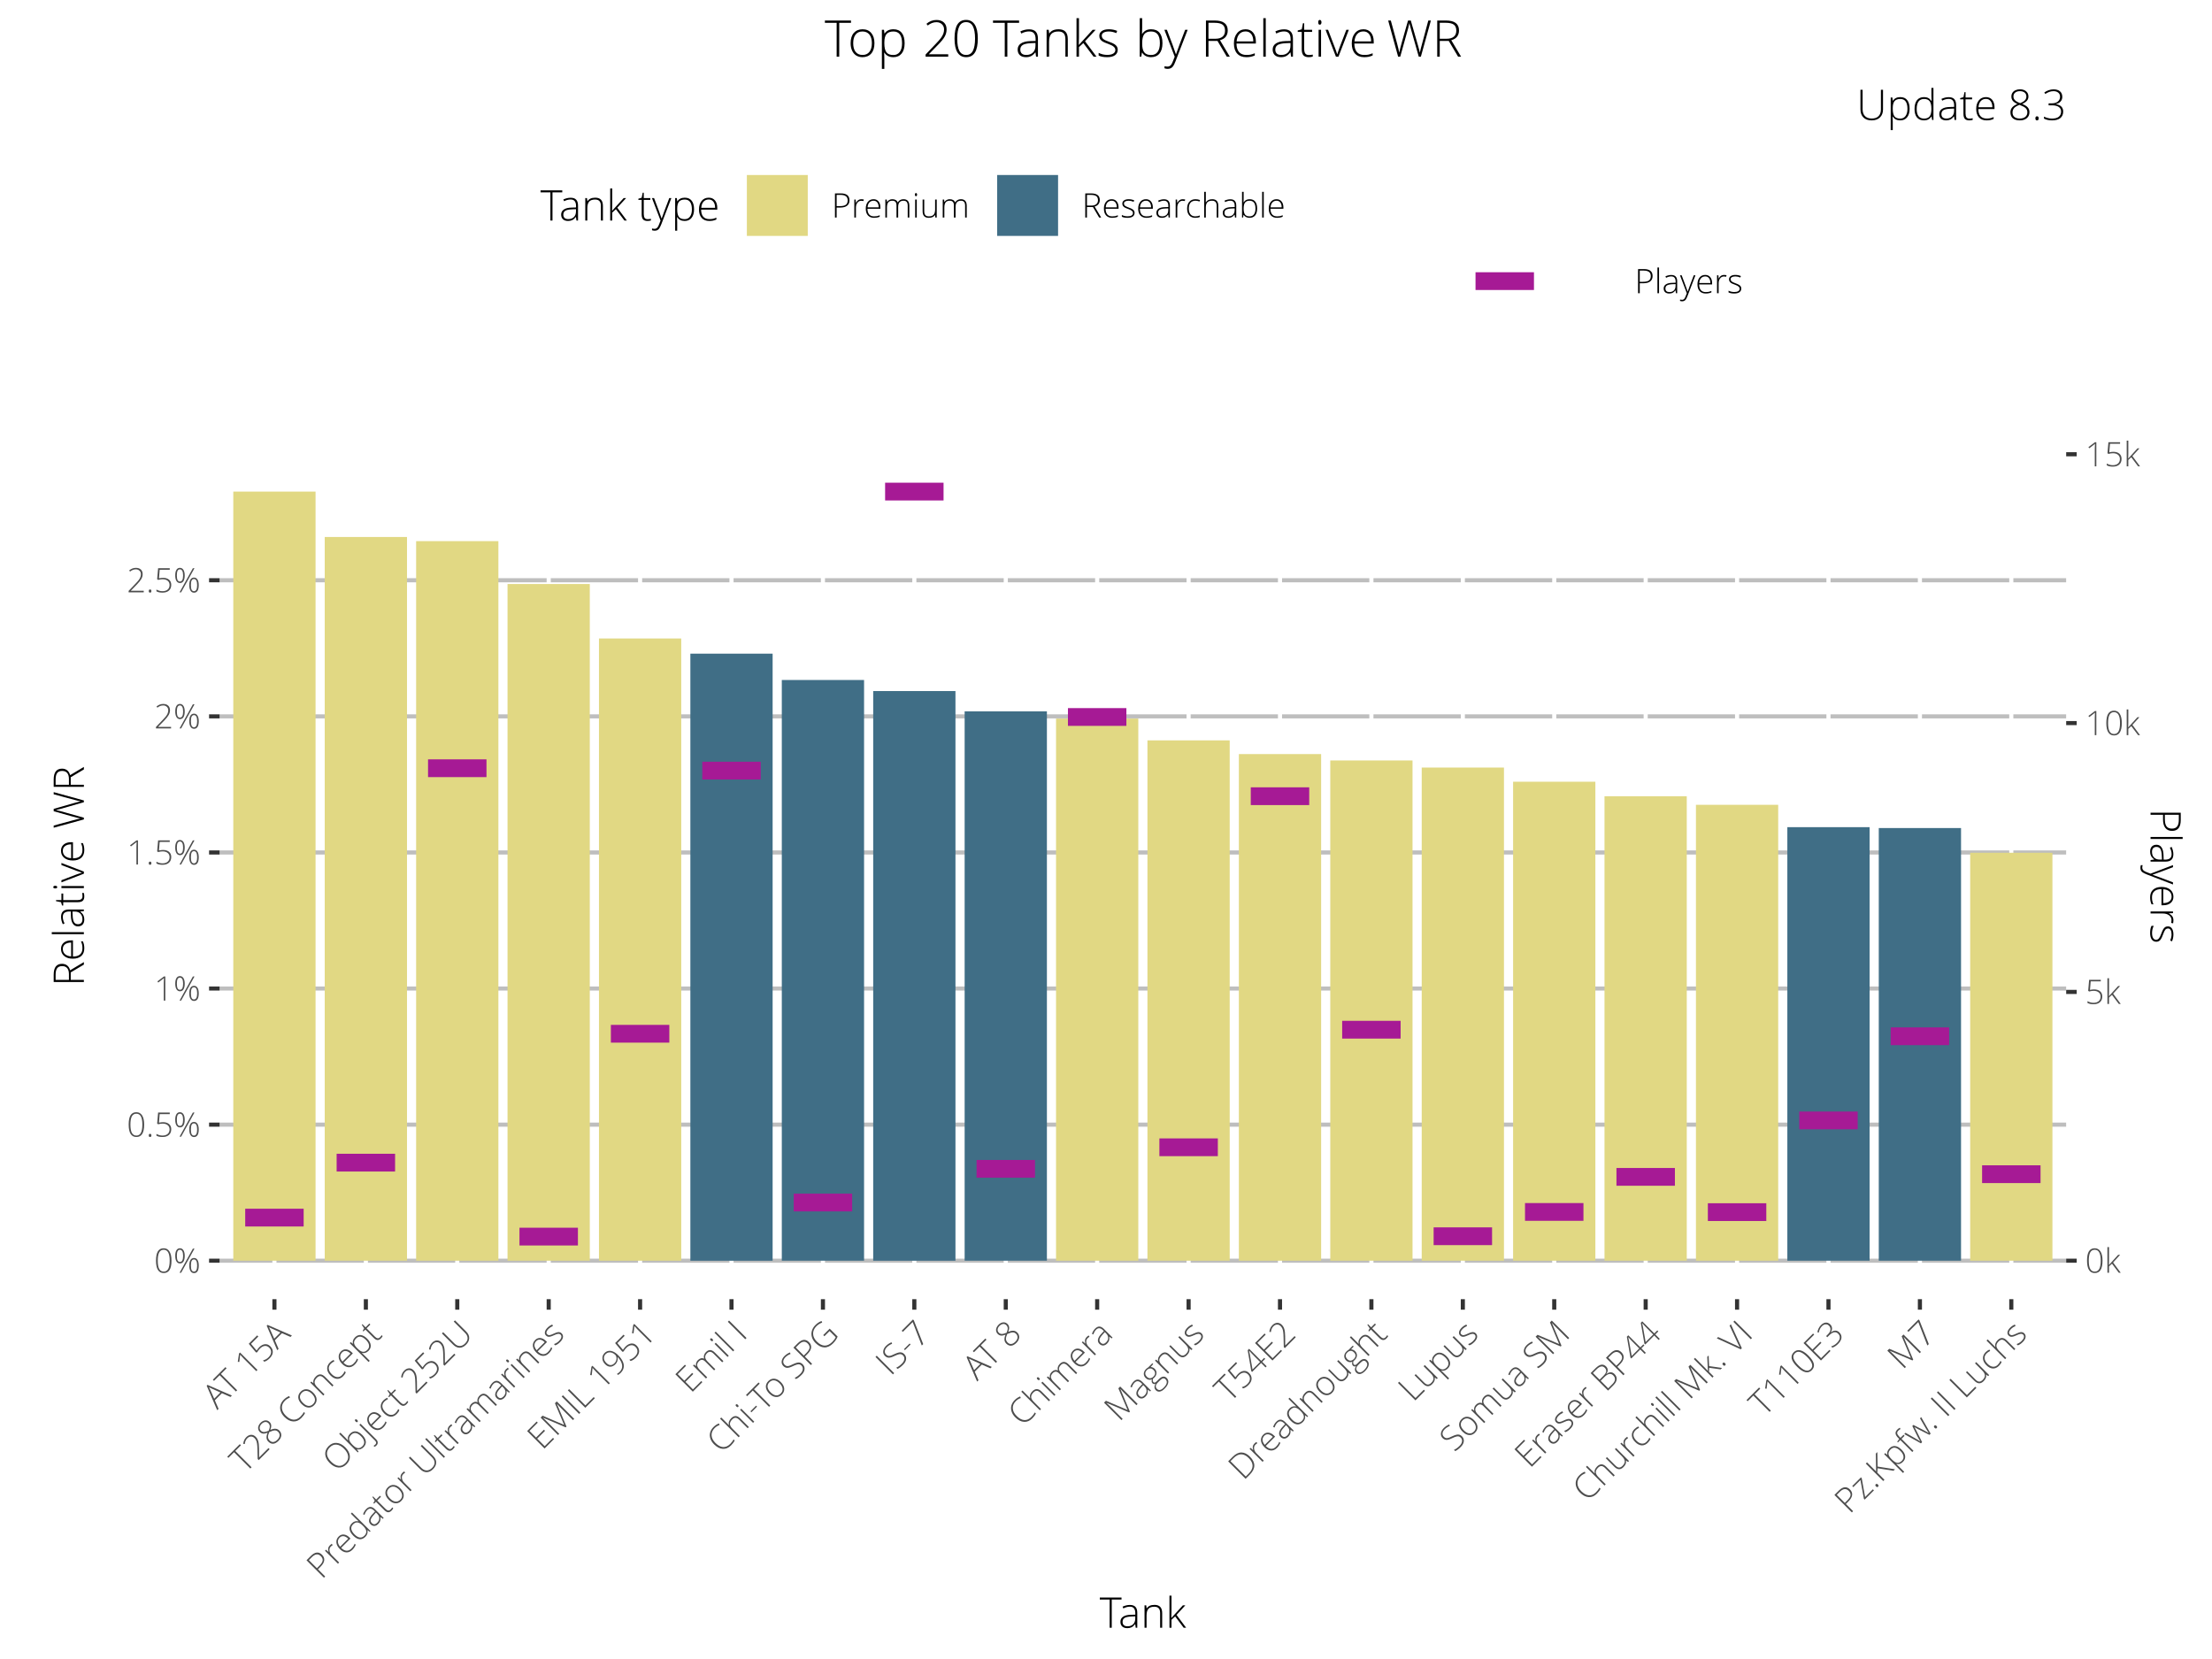
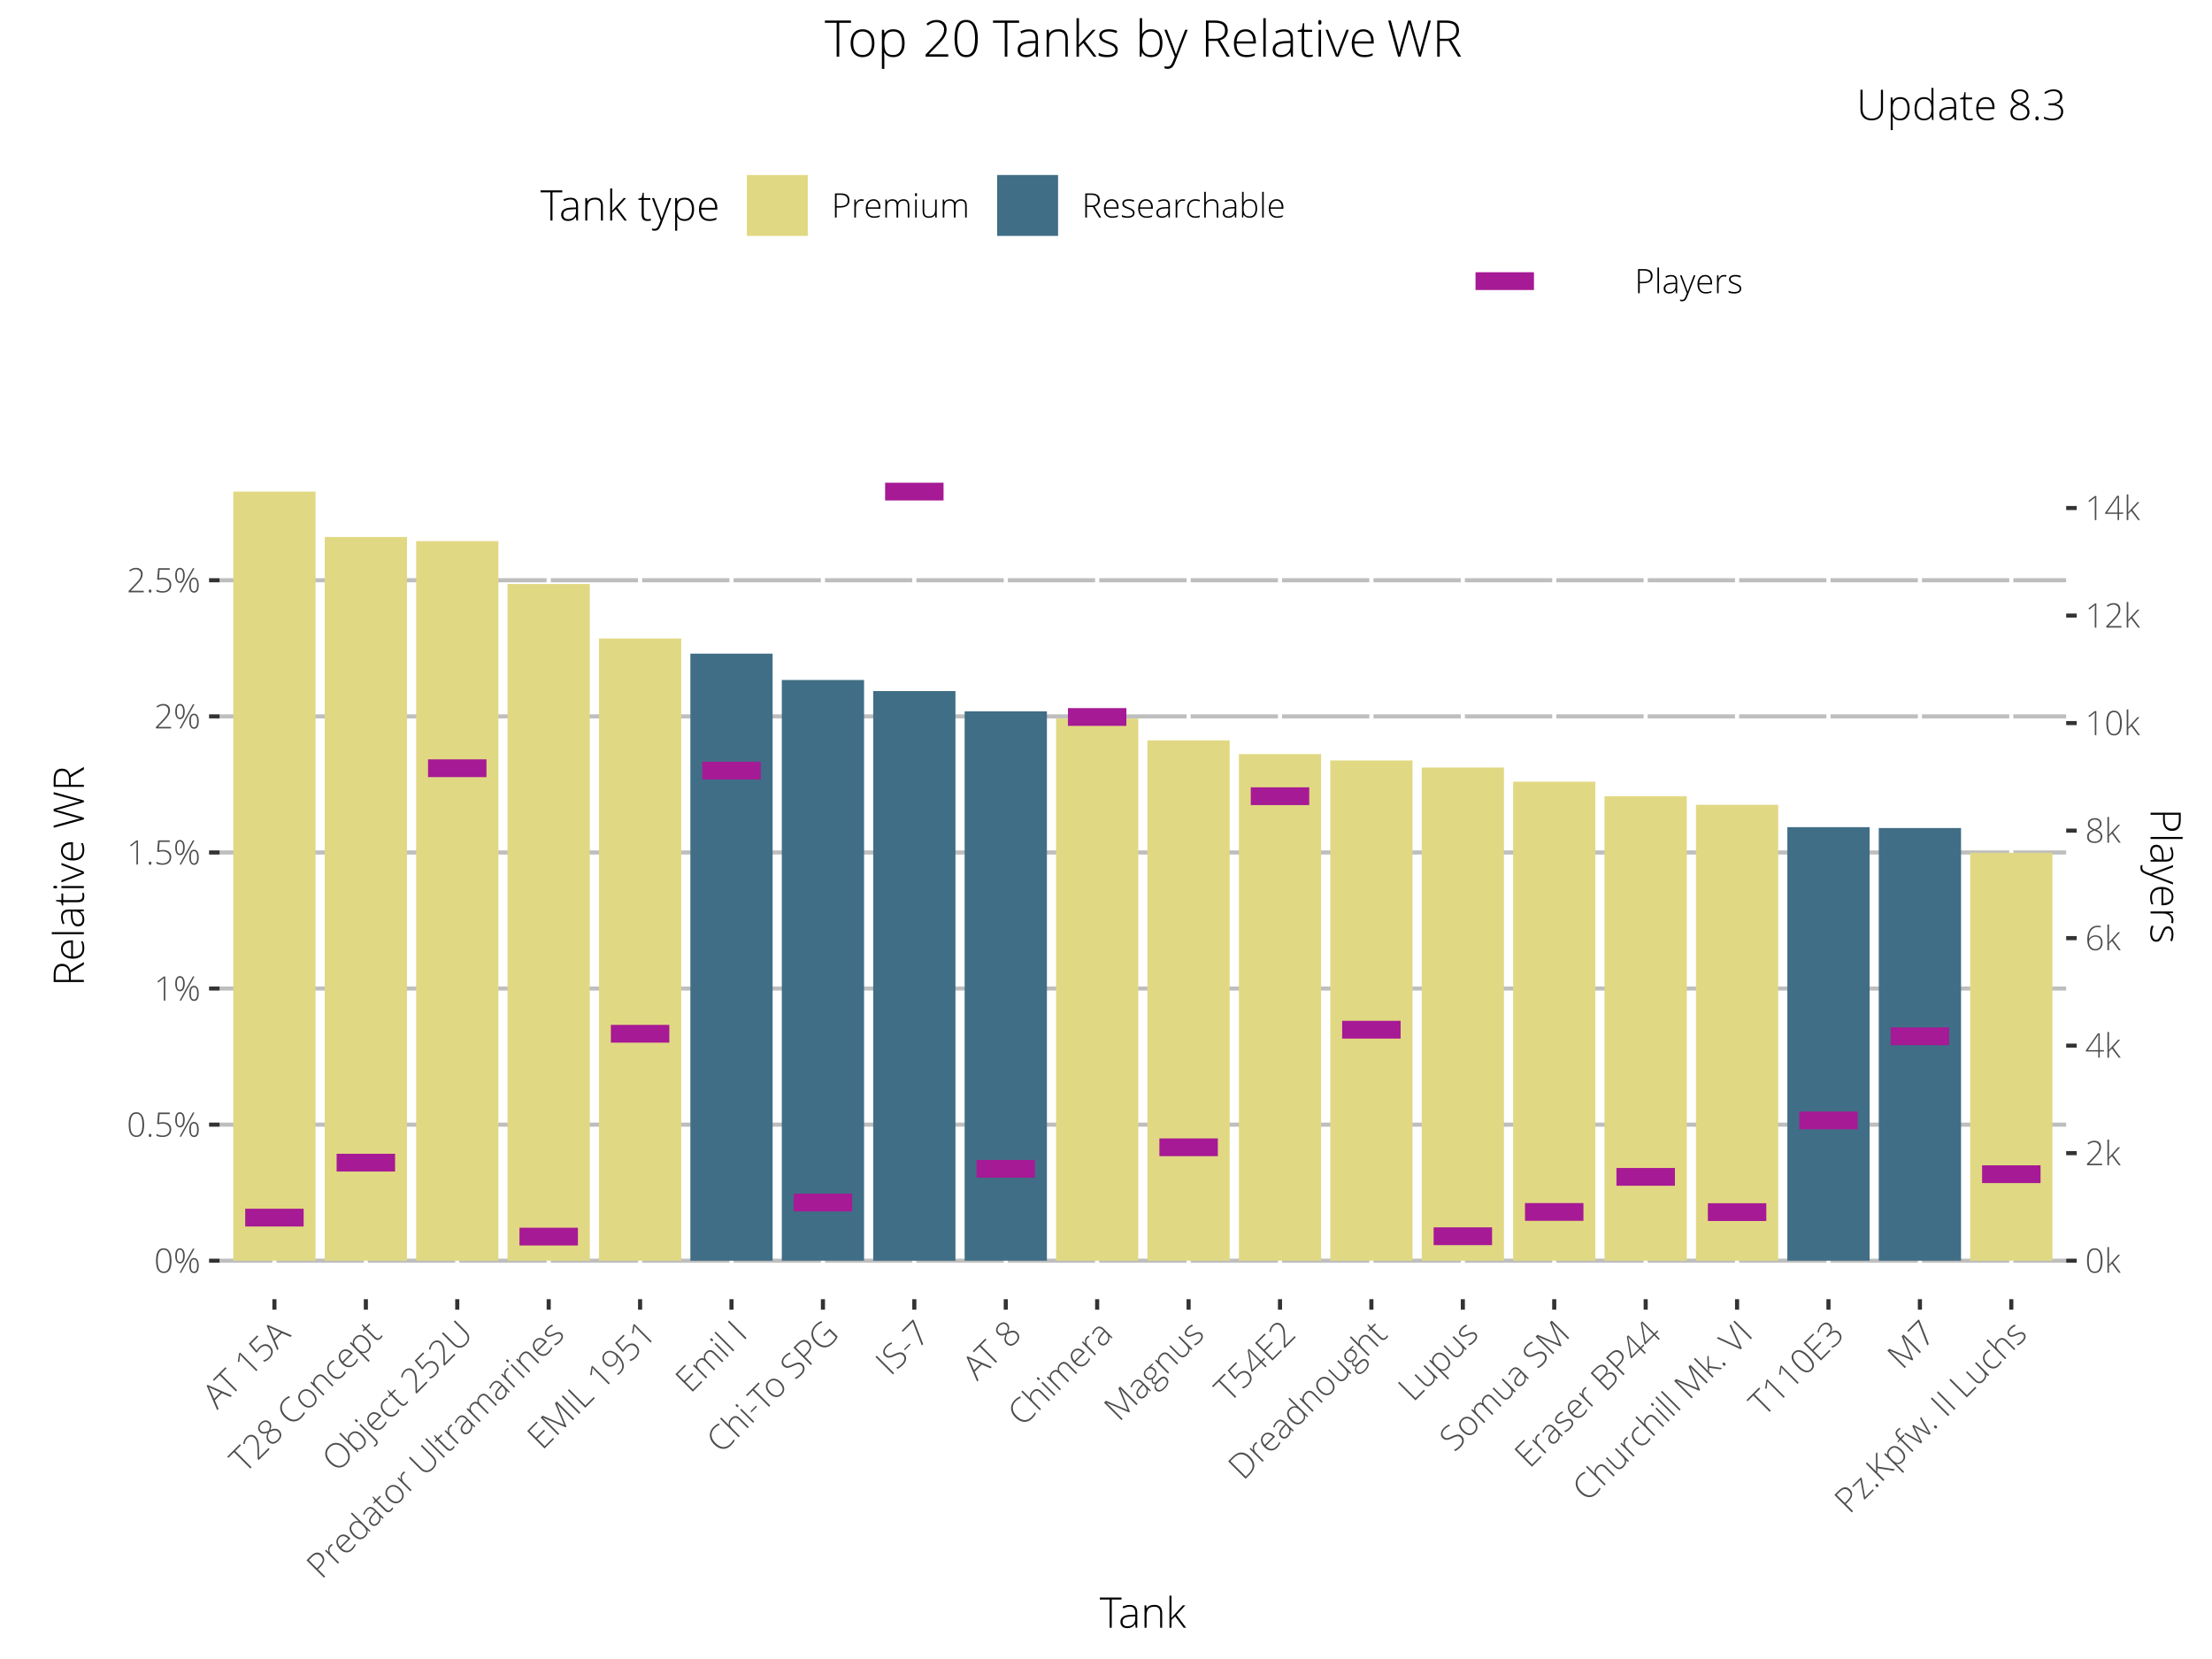
<svg xmlns="http://www.w3.org/2000/svg" class="svglite" width="576.00pt" height="432.00pt" viewBox="0 0 576.00 432.00">
  <defs>
    <style type="text/css">
    .svglite line, .svglite polyline, .svglite polygon, .svglite path, .svglite rect, .svglite circle {
      fill: none;
      stroke: #000000;
      stroke-linecap: round;
      stroke-linejoin: round;
      stroke-miterlimit: 10.00;
    }
    .svglite text {
      white-space: pre;
    }
  </style>
  </defs>
  <rect width="100%" height="100%" style="stroke: none; fill: #FFFFFF;" />
  <defs>
    <clipPath id="cpMC4wMHw1NzYuMDB8MC4wMHw0MzIuMDA=">
      <rect x="0.00" y="0.00" width="576.00" height="432.00" />
    </clipPath>
  </defs>
  <g clip-path="url(#cpMC4wMHw1NzYuMDB8MC4wMHw0MzIuMDA=)">
    <rect x="0.00" y="0" width="576.00" height="432.00" style="stroke-width: 1.07; stroke: #FFFFFF; fill: #FFFFFF;" />
  </g>
  <defs>
    <clipPath id="cpNTcuMTh8NTM4LjAzfDExNy45OXwzMzguMzA=">
      <rect x="57.18" y="117.99" width="480.84" height="220.30" />
    </clipPath>
  </defs>
  <g clip-path="url(#cpNTcuMTh8NTM4LjAzfDExNy45OXwzMzguMzA=)">
    <rect x="57.18" y="117.99" width="480.84" height="220.30" style="stroke-width: 1.07; stroke: none;" />
    <polyline points="57.18,310.56 538.03,310.56 " style="stroke-width: 0.53; stroke: #FFFFFF; stroke-linecap: butt;" />
    <polyline points="57.18,275.13 538.03,275.13 " style="stroke-width: 0.53; stroke: #FFFFFF; stroke-linecap: butt;" />
    <polyline points="57.18,239.69 538.03,239.69 " style="stroke-width: 0.53; stroke: #FFFFFF; stroke-linecap: butt;" />
    <polyline points="57.18,204.26 538.03,204.26 " style="stroke-width: 0.53; stroke: #FFFFFF; stroke-linecap: butt;" />
    <polyline points="57.18,168.82 538.03,168.82 " style="stroke-width: 0.53; stroke: #FFFFFF; stroke-linecap: butt;" />
    <polyline points="57.18,133.39 538.03,133.39 " style="stroke-width: 0.53; stroke: #FFFFFF; stroke-linecap: butt;" />
    <polyline points="57.18,328.28 538.03,328.28 " style="stroke-width: 1.07; stroke: #BEBEBE; stroke-linecap: butt;" />
    <polyline points="57.18,292.85 538.03,292.85 " style="stroke-width: 1.07; stroke: #BEBEBE; stroke-linecap: butt;" />
    <polyline points="57.18,257.41 538.03,257.41 " style="stroke-width: 1.07; stroke: #BEBEBE; stroke-linecap: butt;" />
    <polyline points="57.18,221.98 538.03,221.98 " style="stroke-width: 1.07; stroke: #BEBEBE; stroke-linecap: butt;" />
    <polyline points="57.18,186.54 538.03,186.54 " style="stroke-width: 1.07; stroke: #BEBEBE; stroke-linecap: butt;" />
    <polyline points="57.18,151.10 538.03,151.10 " style="stroke-width: 1.07; stroke: #BEBEBE; stroke-linecap: butt;" />
    <polyline points="71.46,338.30 71.46,117.99 " style="stroke-width: 1.07; stroke: #FFFFFF; stroke-linecap: butt;" />
    <polyline points="95.27,338.30 95.27,117.99 " style="stroke-width: 1.07; stroke: #FFFFFF; stroke-linecap: butt;" />
    <polyline points="119.07,338.30 119.07,117.99 " style="stroke-width: 1.07; stroke: #FFFFFF; stroke-linecap: butt;" />
    <polyline points="142.88,338.30 142.88,117.99 " style="stroke-width: 1.07; stroke: #FFFFFF; stroke-linecap: butt;" />
    <polyline points="166.68,338.30 166.68,117.99 " style="stroke-width: 1.07; stroke: #FFFFFF; stroke-linecap: butt;" />
    <polyline points="190.48,338.30 190.48,117.99 " style="stroke-width: 1.07; stroke: #FFFFFF; stroke-linecap: butt;" />
    <polyline points="214.29,338.30 214.29,117.99 " style="stroke-width: 1.07; stroke: #FFFFFF; stroke-linecap: butt;" />
    <polyline points="238.09,338.30 238.09,117.99 " style="stroke-width: 1.07; stroke: #FFFFFF; stroke-linecap: butt;" />
    <polyline points="261.90,338.30 261.90,117.99 " style="stroke-width: 1.07; stroke: #FFFFFF; stroke-linecap: butt;" />
    <polyline points="285.70,338.30 285.70,117.99 " style="stroke-width: 1.07; stroke: #FFFFFF; stroke-linecap: butt;" />
    <polyline points="309.51,338.30 309.51,117.99 " style="stroke-width: 1.07; stroke: #FFFFFF; stroke-linecap: butt;" />
    <polyline points="333.31,338.30 333.31,117.99 " style="stroke-width: 1.07; stroke: #FFFFFF; stroke-linecap: butt;" />
    <polyline points="357.11,338.30 357.11,117.99 " style="stroke-width: 1.07; stroke: #FFFFFF; stroke-linecap: butt;" />
    <polyline points="380.92,338.30 380.92,117.99 " style="stroke-width: 1.07; stroke: #FFFFFF; stroke-linecap: butt;" />
    <polyline points="404.72,338.30 404.72,117.99 " style="stroke-width: 1.07; stroke: #FFFFFF; stroke-linecap: butt;" />
    <polyline points="428.53,338.30 428.53,117.99 " style="stroke-width: 1.07; stroke: #FFFFFF; stroke-linecap: butt;" />
    <polyline points="452.33,338.30 452.33,117.99 " style="stroke-width: 1.07; stroke: #FFFFFF; stroke-linecap: butt;" />
    <polyline points="476.13,338.30 476.13,117.99 " style="stroke-width: 1.07; stroke: #FFFFFF; stroke-linecap: butt;" />
    <polyline points="499.94,338.30 499.94,117.99 " style="stroke-width: 1.07; stroke: #FFFFFF; stroke-linecap: butt;" />
    <polyline points="523.74,338.30 523.74,117.99 " style="stroke-width: 1.07; stroke: #FFFFFF; stroke-linecap: butt;" />
    <rect x="60.75" y="128.01" width="21.42" height="200.27" style="stroke-width: 1.07; stroke: none; stroke-linecap: butt; stroke-linejoin: miter; fill: #E1D883;" />
    <rect x="84.56" y="139.83" width="21.42" height="188.45" style="stroke-width: 1.07; stroke: none; stroke-linecap: butt; stroke-linejoin: miter; fill: #E1D883;" />
    <rect x="108.36" y="140.91" width="21.42" height="187.37" style="stroke-width: 1.07; stroke: none; stroke-linecap: butt; stroke-linejoin: miter; fill: #E1D883;" />
    <rect x="132.16" y="152.08" width="21.42" height="176.20" style="stroke-width: 1.07; stroke: none; stroke-linecap: butt; stroke-linejoin: miter; fill: #E1D883;" />
    <rect x="155.97" y="166.26" width="21.42" height="162.02" style="stroke-width: 1.07; stroke: none; stroke-linecap: butt; stroke-linejoin: miter; fill: #E1D883;" />
    <rect x="179.77" y="170.21" width="21.42" height="158.08" style="stroke-width: 1.07; stroke: none; stroke-linecap: butt; stroke-linejoin: miter; fill: #406E86;" />
    <rect x="203.58" y="177.07" width="21.42" height="151.21" style="stroke-width: 1.07; stroke: none; stroke-linecap: butt; stroke-linejoin: miter; fill: #406E86;" />
    <rect x="227.38" y="179.95" width="21.42" height="148.34" style="stroke-width: 1.07; stroke: none; stroke-linecap: butt; stroke-linejoin: miter; fill: #406E86;" />
    <rect x="251.19" y="185.24" width="21.42" height="143.04" style="stroke-width: 1.07; stroke: none; stroke-linecap: butt; stroke-linejoin: miter; fill: #406E86;" />
    <rect x="274.99" y="187.12" width="21.42" height="141.16" style="stroke-width: 1.07; stroke: none; stroke-linecap: butt; stroke-linejoin: miter; fill: #E1D883;" />
    <rect x="298.79" y="192.79" width="21.42" height="135.49" style="stroke-width: 1.07; stroke: none; stroke-linecap: butt; stroke-linejoin: miter; fill: #E1D883;" />
    <rect x="322.60" y="196.36" width="21.42" height="131.92" style="stroke-width: 1.07; stroke: none; stroke-linecap: butt; stroke-linejoin: miter; fill: #E1D883;" />
    <rect x="346.40" y="198.02" width="21.42" height="130.26" style="stroke-width: 1.07; stroke: none; stroke-linecap: butt; stroke-linejoin: miter; fill: #E1D883;" />
    <rect x="370.21" y="199.87" width="21.42" height="128.41" style="stroke-width: 1.07; stroke: none; stroke-linecap: butt; stroke-linejoin: miter; fill: #E1D883;" />
    <rect x="394.01" y="203.56" width="21.42" height="124.72" style="stroke-width: 1.07; stroke: none; stroke-linecap: butt; stroke-linejoin: miter; fill: #E1D883;" />
    <rect x="417.81" y="207.34" width="21.42" height="120.94" style="stroke-width: 1.07; stroke: none; stroke-linecap: butt; stroke-linejoin: miter; fill: #E1D883;" />
    <rect x="441.62" y="209.57" width="21.42" height="118.71" style="stroke-width: 1.07; stroke: none; stroke-linecap: butt; stroke-linejoin: miter; fill: #E1D883;" />
    <rect x="465.42" y="215.39" width="21.42" height="112.89" style="stroke-width: 1.07; stroke: none; stroke-linecap: butt; stroke-linejoin: miter; fill: #406E86;" />
    <rect x="489.23" y="215.62" width="21.42" height="112.66" style="stroke-width: 1.07; stroke: none; stroke-linecap: butt; stroke-linejoin: miter; fill: #406E86;" />
    <rect x="513.03" y="222.06" width="21.42" height="106.22" style="stroke-width: 1.07; stroke: none; stroke-linecap: butt; stroke-linejoin: miter; fill: #E1D883;" />
    <text x="71.46" y="332.91" text-anchor="middle" style="font-size: 57.85px;fill: #A61A95; font-family: &quot;DejaVu Sans&quot;;" textLength="20.87px" lengthAdjust="spacingAndGlyphs">-</text>
    <text x="95.27" y="318.59" text-anchor="middle" style="font-size: 57.85px;fill: #A61A95; font-family: &quot;DejaVu Sans&quot;;" textLength="20.87px" lengthAdjust="spacingAndGlyphs">-</text>
    <text x="119.07" y="215.89" text-anchor="middle" style="font-size: 57.85px;fill: #A61A95; font-family: &quot;DejaVu Sans&quot;;" textLength="20.87px" lengthAdjust="spacingAndGlyphs">-</text>
    <text x="142.88" y="337.85" text-anchor="middle" style="font-size: 57.85px;fill: #A61A95; font-family: &quot;DejaVu Sans&quot;;" textLength="20.87px" lengthAdjust="spacingAndGlyphs">-</text>
    <text x="166.68" y="285.03" text-anchor="middle" style="font-size: 57.85px;fill: #A61A95; font-family: &quot;DejaVu Sans&quot;;" textLength="20.87px" lengthAdjust="spacingAndGlyphs">-</text>
    <text x="190.48" y="216.51" text-anchor="middle" style="font-size: 57.85px;fill: #A61A95; font-family: &quot;DejaVu Sans&quot;;" textLength="20.87px" lengthAdjust="spacingAndGlyphs">-</text>
    <text x="214.29" y="328.98" text-anchor="middle" style="font-size: 57.85px;fill: #A61A95; font-family: &quot;DejaVu Sans&quot;;" textLength="20.87px" lengthAdjust="spacingAndGlyphs">-</text>
    <text x="238.09" y="143.85" text-anchor="middle" style="font-size: 57.85px;fill: #A61A95; font-family: &quot;DejaVu Sans&quot;;" textLength="20.87px" lengthAdjust="spacingAndGlyphs">-</text>
    <text x="261.90" y="320.20" text-anchor="middle" style="font-size: 57.85px;fill: #A61A95; font-family: &quot;DejaVu Sans&quot;;" textLength="20.87px" lengthAdjust="spacingAndGlyphs">-</text>
    <text x="285.70" y="202.55" text-anchor="middle" style="font-size: 57.85px;fill: #A61A95; font-family: &quot;DejaVu Sans&quot;;" textLength="20.87px" lengthAdjust="spacingAndGlyphs">-</text>
    <text x="309.51" y="314.59" text-anchor="middle" style="font-size: 57.85px;fill: #A61A95; font-family: &quot;DejaVu Sans&quot;;" textLength="20.87px" lengthAdjust="spacingAndGlyphs">-</text>
    <text x="333.31" y="223.17" text-anchor="middle" style="font-size: 57.85px;fill: #A61A95; font-family: &quot;DejaVu Sans&quot;;" textLength="20.87px" lengthAdjust="spacingAndGlyphs">-</text>
    <text x="357.11" y="283.98" text-anchor="middle" style="font-size: 57.85px;fill: #A61A95; font-family: &quot;DejaVu Sans&quot;;" textLength="20.87px" lengthAdjust="spacingAndGlyphs">-</text>
    <text x="380.92" y="337.76" text-anchor="middle" style="font-size: 57.85px;fill: #A61A95; font-family: &quot;DejaVu Sans&quot;;" textLength="20.87px" lengthAdjust="spacingAndGlyphs">-</text>
    <text x="404.72" y="331.43" text-anchor="middle" style="font-size: 57.85px;fill: #A61A95; font-family: &quot;DejaVu Sans&quot;;" textLength="20.87px" lengthAdjust="spacingAndGlyphs">-</text>
    <text x="428.53" y="322.30" text-anchor="middle" style="font-size: 57.85px;fill: #A61A95; font-family: &quot;DejaVu Sans&quot;;" textLength="20.87px" lengthAdjust="spacingAndGlyphs">-</text>
    <text x="452.33" y="331.48" text-anchor="middle" style="font-size: 57.85px;fill: #A61A95; font-family: &quot;DejaVu Sans&quot;;" textLength="20.87px" lengthAdjust="spacingAndGlyphs">-</text>
    <text x="476.13" y="307.60" text-anchor="middle" style="font-size: 57.85px;fill: #A61A95; font-family: &quot;DejaVu Sans&quot;;" textLength="20.87px" lengthAdjust="spacingAndGlyphs">-</text>
    <text x="499.94" y="285.69" text-anchor="middle" style="font-size: 57.85px;fill: #A61A95; font-family: &quot;DejaVu Sans&quot;;" textLength="20.87px" lengthAdjust="spacingAndGlyphs">-</text>
    <text x="523.74" y="321.60" text-anchor="middle" style="font-size: 57.85px;fill: #A61A95; font-family: &quot;DejaVu Sans&quot;;" textLength="20.87px" lengthAdjust="spacingAndGlyphs">-</text>
  </g>
  <g clip-path="url(#cpMC4wMHw1NzYuMDB8MC4wMHw0MzIuMDA=)">
    <text x="52.25" y="331.42" text-anchor="end" style="font-size: 8.80px; font-weight: 300;fill: #4D4D4D; font-family: &quot;Open Sans&quot;;" textLength="12.12px" lengthAdjust="spacingAndGlyphs">0%</text>
    <text x="52.25" y="295.99" text-anchor="end" style="font-size: 8.80px; font-weight: 300;fill: #4D4D4D; font-family: &quot;Open Sans&quot;;" textLength="19.25px" lengthAdjust="spacingAndGlyphs">0.5%</text>
    <text x="52.25" y="260.55" text-anchor="end" style="font-size: 8.80px; font-weight: 300;fill: #4D4D4D; font-family: &quot;Open Sans&quot;;" textLength="12.12px" lengthAdjust="spacingAndGlyphs">1%</text>
    <text x="52.25" y="225.11" text-anchor="end" style="font-size: 8.80px; font-weight: 300;fill: #4D4D4D; font-family: &quot;Open Sans&quot;;" textLength="19.25px" lengthAdjust="spacingAndGlyphs">1.5%</text>
    <text x="52.25" y="189.68" text-anchor="end" style="font-size: 8.80px; font-weight: 300;fill: #4D4D4D; font-family: &quot;Open Sans&quot;;" textLength="12.12px" lengthAdjust="spacingAndGlyphs">2%</text>
    <text x="52.25" y="154.24" text-anchor="end" style="font-size: 8.80px; font-weight: 300;fill: #4D4D4D; font-family: &quot;Open Sans&quot;;" textLength="19.25px" lengthAdjust="spacingAndGlyphs">2.5%</text>
    <polyline points="54.44,328.28 57.18,328.28 " style="stroke-width: 1.07; stroke: #333333; stroke-linecap: butt;" />
    <polyline points="54.44,292.85 57.18,292.85 " style="stroke-width: 1.07; stroke: #333333; stroke-linecap: butt;" />
    <polyline points="54.44,257.41 57.18,257.41 " style="stroke-width: 1.07; stroke: #333333; stroke-linecap: butt;" />
    <polyline points="54.44,221.98 57.18,221.98 " style="stroke-width: 1.07; stroke: #333333; stroke-linecap: butt;" />
    <polyline points="54.44,186.54 57.18,186.54 " style="stroke-width: 1.07; stroke: #333333; stroke-linecap: butt;" />
    <polyline points="54.44,151.10 57.18,151.10 " style="stroke-width: 1.07; stroke: #333333; stroke-linecap: butt;" />
    <polyline points="538.03,328.28 540.77,328.28 " style="stroke-width: 1.07; stroke: #333333; stroke-linecap: butt;" />
-     <polyline points="538.03,258.29 540.77,258.29 " style="stroke-width: 1.07; stroke: #333333; stroke-linecap: butt;" />
+     <polyline points="538.03,300.28 540.77,300.28 " style="stroke-width: 1.07; stroke: #333333; stroke-linecap: butt;" />
+     <polyline points="538.03,272.28 540.77,272.28 " style="stroke-width: 1.07; stroke: #333333; stroke-linecap: butt;" />
+     <polyline points="538.03,244.29 540.77,244.29 " style="stroke-width: 1.07; stroke: #333333; stroke-linecap: butt;" />
+     <polyline points="538.03,216.29 540.77,216.29 " style="stroke-width: 1.07; stroke: #333333; stroke-linecap: butt;" />
    <polyline points="538.03,188.29 540.77,188.29 " style="stroke-width: 1.07; stroke: #333333; stroke-linecap: butt;" />
-     <polyline points="538.03,118.29 540.77,118.29 " style="stroke-width: 1.07; stroke: #333333; stroke-linecap: butt;" />
+     <polyline points="538.03,160.29 540.77,160.29 " style="stroke-width: 1.07; stroke: #333333; stroke-linecap: butt;" />
+     <polyline points="538.03,132.29 540.77,132.29 " style="stroke-width: 1.07; stroke: #333333; stroke-linecap: butt;" />
    <text x="542.96" y="331.42" style="font-size: 8.80px; font-weight: 300;fill: #4D4D4D; font-family: &quot;Open Sans&quot;;" textLength="11.56px" lengthAdjust="spacingAndGlyphs"> 0k</text>
-     <text x="542.96" y="261.42" style="font-size: 8.80px; font-weight: 300;fill: #4D4D4D; font-family: &quot;Open Sans&quot;;" textLength="11.56px" lengthAdjust="spacingAndGlyphs"> 5k</text>
+     <text x="542.96" y="303.42" style="font-size: 8.80px; font-weight: 300;fill: #4D4D4D; font-family: &quot;Open Sans&quot;;" textLength="11.56px" lengthAdjust="spacingAndGlyphs"> 2k</text>
+     <text x="542.96" y="275.42" style="font-size: 8.80px; font-weight: 300;fill: #4D4D4D; font-family: &quot;Open Sans&quot;;" textLength="11.56px" lengthAdjust="spacingAndGlyphs"> 4k</text>
+     <text x="542.96" y="247.43" style="font-size: 8.80px; font-weight: 300;fill: #4D4D4D; font-family: &quot;Open Sans&quot;;" textLength="11.56px" lengthAdjust="spacingAndGlyphs"> 6k</text>
+     <text x="542.96" y="219.43" style="font-size: 8.80px; font-weight: 300;fill: #4D4D4D; font-family: &quot;Open Sans&quot;;" textLength="11.56px" lengthAdjust="spacingAndGlyphs"> 8k</text>
    <text x="542.96" y="191.43" style="font-size: 8.80px; font-weight: 300;fill: #4D4D4D; font-family: &quot;Open Sans&quot;;" textLength="14.31px" lengthAdjust="spacingAndGlyphs">10k</text>
-     <text x="542.96" y="121.43" style="font-size: 8.80px; font-weight: 300;fill: #4D4D4D; font-family: &quot;Open Sans&quot;;" textLength="14.31px" lengthAdjust="spacingAndGlyphs">15k</text>
+     <text x="542.96" y="163.43" style="font-size: 8.80px; font-weight: 300;fill: #4D4D4D; font-family: &quot;Open Sans&quot;;" textLength="14.31px" lengthAdjust="spacingAndGlyphs">12k</text>
+     <text x="542.96" y="135.43" style="font-size: 8.80px; font-weight: 300;fill: #4D4D4D; font-family: &quot;Open Sans&quot;;" textLength="14.31px" lengthAdjust="spacingAndGlyphs">14k</text>
    <polyline points="71.46,341.04 71.46,338.30 " style="stroke-width: 1.07; stroke: #333333; stroke-linecap: butt;" />
    <polyline points="95.27,341.04 95.27,338.30 " style="stroke-width: 1.07; stroke: #333333; stroke-linecap: butt;" />
    <polyline points="119.07,341.04 119.07,338.30 " style="stroke-width: 1.07; stroke: #333333; stroke-linecap: butt;" />
    <polyline points="142.88,341.04 142.88,338.30 " style="stroke-width: 1.07; stroke: #333333; stroke-linecap: butt;" />
    <polyline points="166.68,341.04 166.68,338.30 " style="stroke-width: 1.07; stroke: #333333; stroke-linecap: butt;" />
    <polyline points="190.48,341.04 190.48,338.30 " style="stroke-width: 1.07; stroke: #333333; stroke-linecap: butt;" />
    <polyline points="214.29,341.04 214.29,338.30 " style="stroke-width: 1.07; stroke: #333333; stroke-linecap: butt;" />
    <polyline points="238.09,341.04 238.09,338.30 " style="stroke-width: 1.07; stroke: #333333; stroke-linecap: butt;" />
    <polyline points="261.90,341.04 261.90,338.30 " style="stroke-width: 1.07; stroke: #333333; stroke-linecap: butt;" />
    <polyline points="285.70,341.04 285.70,338.30 " style="stroke-width: 1.07; stroke: #333333; stroke-linecap: butt;" />
    <polyline points="309.51,341.04 309.51,338.30 " style="stroke-width: 1.07; stroke: #333333; stroke-linecap: butt;" />
    <polyline points="333.31,341.04 333.31,338.30 " style="stroke-width: 1.07; stroke: #333333; stroke-linecap: butt;" />
    <polyline points="357.11,341.04 357.11,338.30 " style="stroke-width: 1.07; stroke: #333333; stroke-linecap: butt;" />
    <polyline points="380.92,341.04 380.92,338.30 " style="stroke-width: 1.07; stroke: #333333; stroke-linecap: butt;" />
    <polyline points="404.72,341.04 404.72,338.30 " style="stroke-width: 1.07; stroke: #333333; stroke-linecap: butt;" />
    <polyline points="428.53,341.04 428.53,338.30 " style="stroke-width: 1.07; stroke: #333333; stroke-linecap: butt;" />
    <polyline points="452.33,341.04 452.33,338.30 " style="stroke-width: 1.07; stroke: #333333; stroke-linecap: butt;" />
    <polyline points="476.13,341.04 476.13,338.30 " style="stroke-width: 1.07; stroke: #333333; stroke-linecap: butt;" />
    <polyline points="499.94,341.04 499.94,338.30 " style="stroke-width: 1.07; stroke: #333333; stroke-linecap: butt;" />
    <polyline points="523.74,341.04 523.74,338.30 " style="stroke-width: 1.07; stroke: #333333; stroke-linecap: butt;" />
    <text transform="translate(76.01,347.77) rotate(-45)" text-anchor="end" style="font-size: 9.00px; font-weight: 300;fill: #4D4D4D; font-family: &quot;Open Sans&quot;;" textLength="28.16px" lengthAdjust="spacingAndGlyphs">AT 15A</text>
    <text transform="translate(99.81,347.77) rotate(-45)" text-anchor="end" style="font-size: 9.00px; font-weight: 300;fill: #4D4D4D; font-family: &quot;Open Sans&quot;;" textLength="51.11px" lengthAdjust="spacingAndGlyphs">T28 Concept</text>
    <text transform="translate(123.61,347.77) rotate(-45)" text-anchor="end" style="font-size: 9.00px; font-weight: 300;fill: #4D4D4D; font-family: &quot;Open Sans&quot;;" textLength="50.74px" lengthAdjust="spacingAndGlyphs">Object 252U</text>
    <text transform="translate(147.42,347.77) rotate(-45)" text-anchor="end" style="font-size: 9.00px; font-weight: 300;fill: #4D4D4D; font-family: &quot;Open Sans&quot;;" textLength="90.45px" lengthAdjust="spacingAndGlyphs">Predator Ultramarines</text>
    <text transform="translate(171.22,347.77) rotate(-45)" text-anchor="end" style="font-size: 9.00px; font-weight: 300;fill: #4D4D4D; font-family: &quot;Open Sans&quot;;" textLength="42.52px" lengthAdjust="spacingAndGlyphs">EMIL 1951</text>
    <text transform="translate(195.03,347.77) rotate(-45)" text-anchor="end" style="font-size: 9.00px; font-weight: 300;fill: #4D4D4D; font-family: &quot;Open Sans&quot;;" textLength="21.60px" lengthAdjust="spacingAndGlyphs">Emil I</text>
    <text transform="translate(218.83,347.77) rotate(-45)" text-anchor="end" style="font-size: 9.00px; font-weight: 300;fill: #4D4D4D; font-family: &quot;Open Sans&quot;;" textLength="44.86px" lengthAdjust="spacingAndGlyphs">Chi-To SPG</text>
    <text transform="translate(242.63,347.77) rotate(-45)" text-anchor="end" style="font-size: 9.00px; font-weight: 300;fill: #4D4D4D; font-family: &quot;Open Sans&quot;;" textLength="15.21px" lengthAdjust="spacingAndGlyphs">IS-7</text>
    <text transform="translate(266.44,347.77) rotate(-45)" text-anchor="end" style="font-size: 9.00px; font-weight: 300;fill: #4D4D4D; font-family: &quot;Open Sans&quot;;" textLength="17.61px" lengthAdjust="spacingAndGlyphs">AT 8</text>
    <text transform="translate(290.24,347.77) rotate(-45)" text-anchor="end" style="font-size: 9.00px; font-weight: 300;fill: #4D4D4D; font-family: &quot;Open Sans&quot;;" textLength="34.10px" lengthAdjust="spacingAndGlyphs">Chimera</text>
    <text transform="translate(314.05,347.77) rotate(-45)" text-anchor="end" style="font-size: 9.00px; font-weight: 300;fill: #4D4D4D; font-family: &quot;Open Sans&quot;;" textLength="32.03px" lengthAdjust="spacingAndGlyphs">Magnus</text>
    <text transform="translate(337.85,347.77) rotate(-45)" text-anchor="end" style="font-size: 9.00px; font-weight: 300;fill: #4D4D4D; font-family: &quot;Open Sans&quot;;" textLength="25.11px" lengthAdjust="spacingAndGlyphs">T54E2</text>
    <text transform="translate(361.66,347.77) rotate(-45)" text-anchor="end" style="font-size: 9.00px; font-weight: 300;fill: #4D4D4D; font-family: &quot;Open Sans&quot;;" textLength="53.83px" lengthAdjust="spacingAndGlyphs">Dreadnought</text>
    <text transform="translate(385.46,347.77) rotate(-45)" text-anchor="end" style="font-size: 9.00px; font-weight: 300;fill: #4D4D4D; font-family: &quot;Open Sans&quot;;" textLength="24.79px" lengthAdjust="spacingAndGlyphs">Lupus</text>
    <text transform="translate(409.26,347.77) rotate(-45)" text-anchor="end" style="font-size: 9.00px; font-weight: 300;fill: #4D4D4D; font-family: &quot;Open Sans&quot;;" textLength="43.24px" lengthAdjust="spacingAndGlyphs">Somua SM</text>
    <text transform="translate(433.07,347.77) rotate(-45)" text-anchor="end" style="font-size: 9.00px; font-weight: 300;fill: #4D4D4D; font-family: &quot;Open Sans&quot;;" textLength="49.40px" lengthAdjust="spacingAndGlyphs">Eraser BP44</text>
    <text transform="translate(456.87,347.77) rotate(-45)" text-anchor="end" style="font-size: 9.00px; font-weight: 300;fill: #4D4D4D; font-family: &quot;Open Sans&quot;;" textLength="61.83px" lengthAdjust="spacingAndGlyphs">Churchill Mk. VI</text>
    <text transform="translate(480.68,347.77) rotate(-45)" text-anchor="end" style="font-size: 9.00px; font-weight: 300;fill: #4D4D4D; font-family: &quot;Open Sans&quot;;" textLength="30.25px" lengthAdjust="spacingAndGlyphs">T110E3</text>
    <text transform="translate(504.48,347.77) rotate(-45)" text-anchor="end" style="font-size: 9.00px; font-weight: 300;fill: #4D4D4D; font-family: &quot;Open Sans&quot;;" textLength="12.91px" lengthAdjust="spacingAndGlyphs">M7</text>
    <text transform="translate(528.28,347.77) rotate(-45)" text-anchor="end" style="font-size: 9.00px; font-weight: 300;fill: #4D4D4D; font-family: &quot;Open Sans&quot;;" textLength="66.42px" lengthAdjust="spacingAndGlyphs">Pz.Kpfw. II Luchs</text>
    <text x="297.60" y="423.86" text-anchor="middle" style="font-size: 11.00px; font-weight: 300; font-family: &quot;Open Sans&quot;;" textLength="23.41px" lengthAdjust="spacingAndGlyphs">Tank</text>
    <text transform="translate(21.84,228.14) rotate(-90)" text-anchor="middle" style="font-size: 11.00px; font-weight: 300; font-family: &quot;Open Sans&quot;;" textLength="57.36px" lengthAdjust="spacingAndGlyphs">Relative WR</text>
    <text transform="translate(560.00,228.14) rotate(90)" text-anchor="middle" style="font-size: 11.00px; font-weight: 300; font-family: &quot;Open Sans&quot;;" textLength="35.25px" lengthAdjust="spacingAndGlyphs">Players</text>
    <rect x="135.23" y="39.38" width="206.33" height="28.24" style="stroke-width: 1.07; stroke: none; fill: #FFFFFF;" />
    <text x="140.71" y="57.43" style="font-size: 11.00px; font-weight: 300; font-family: &quot;Open Sans&quot;;" textLength="47.58px" lengthAdjust="spacingAndGlyphs">Tank type</text>
    <rect x="193.77" y="44.86" width="17.28" height="17.28" style="stroke-width: 1.07; stroke: none;" />
    <rect x="194.48" y="45.57" width="15.86" height="15.86" style="stroke-width: 1.07; stroke: none; stroke-linecap: butt; stroke-linejoin: miter; fill: #E1D883;" />
    <rect x="258.95" y="44.86" width="17.28" height="17.28" style="stroke-width: 1.07; stroke: none;" />
    <rect x="259.66" y="45.57" width="15.86" height="15.86" style="stroke-width: 1.07; stroke: none; stroke-linecap: butt; stroke-linejoin: miter; fill: #406E86;" />
    <text x="216.53" y="56.64" style="font-size: 8.80px; font-weight: 300; font-family: &quot;Open Sans&quot;;" textLength="36.12px" lengthAdjust="spacingAndGlyphs">Premium</text>
    <text x="281.71" y="56.64" style="font-size: 8.80px; font-weight: 300; font-family: &quot;Open Sans&quot;;" textLength="53.16px" lengthAdjust="spacingAndGlyphs">Researchable</text>
    <rect x="352.53" y="39.38" width="107.45" height="67.65" style="stroke-width: 1.07; stroke: none; fill: #FFFFFF;" />
    <rect x="363.49" y="44.86" width="56.69" height="56.69" style="stroke-width: 1.07; stroke: none;" />
    <text x="391.83" y="89.05" text-anchor="middle" style="font-size: 57.85px;fill: #A61A95; font-family: &quot;DejaVu Sans&quot;;" textLength="20.87px" lengthAdjust="spacingAndGlyphs">-</text>
    <text x="425.66" y="76.35" style="font-size: 8.80px; font-weight: 300; font-family: &quot;Open Sans&quot;;" textLength="28.19px" lengthAdjust="spacingAndGlyphs">Players</text>
    <text x="538.03" y="31.24" text-anchor="end" style="font-size: 11.00px; font-weight: 300; font-family: &quot;Open Sans&quot;;" textLength="54.59px" lengthAdjust="spacingAndGlyphs">Update 8.3</text>
    <text x="214.74" y="14.76" style="font-size: 13.20px; font-weight: 300; font-family: &quot;Open Sans&quot;;" textLength="22.50px" lengthAdjust="spacingAndGlyphs">Top</text>
    <text x="240.29" y="14.76" style="font-size: 13.20px; font-weight: 300; font-family: &quot;Open Sans&quot;;" textLength="15.06px" lengthAdjust="spacingAndGlyphs">20</text>
    <text x="258.51" y="14.76" style="font-size: 13.20px; font-weight: 300; font-family: &quot;Open Sans&quot;;" textLength="34.21px" lengthAdjust="spacingAndGlyphs">Tanks</text>
    <text x="295.61" y="14.76" style="font-size: 13.20px; font-weight: 300; font-family: &quot;Open Sans&quot;;" textLength="13.90px" lengthAdjust="spacingAndGlyphs">by</text>
    <text x="312.70" y="14.76" style="font-size: 13.20px; font-weight: 300; font-family: &quot;Open Sans&quot;;" textLength="45.76px" lengthAdjust="spacingAndGlyphs">Relative</text>
    <text x="361.15" y="14.76" style="font-size: 13.20px; font-weight: 300; font-family: &quot;Open Sans&quot;;" textLength="19.61px" lengthAdjust="spacingAndGlyphs">WR</text>
  </g>
</svg>
